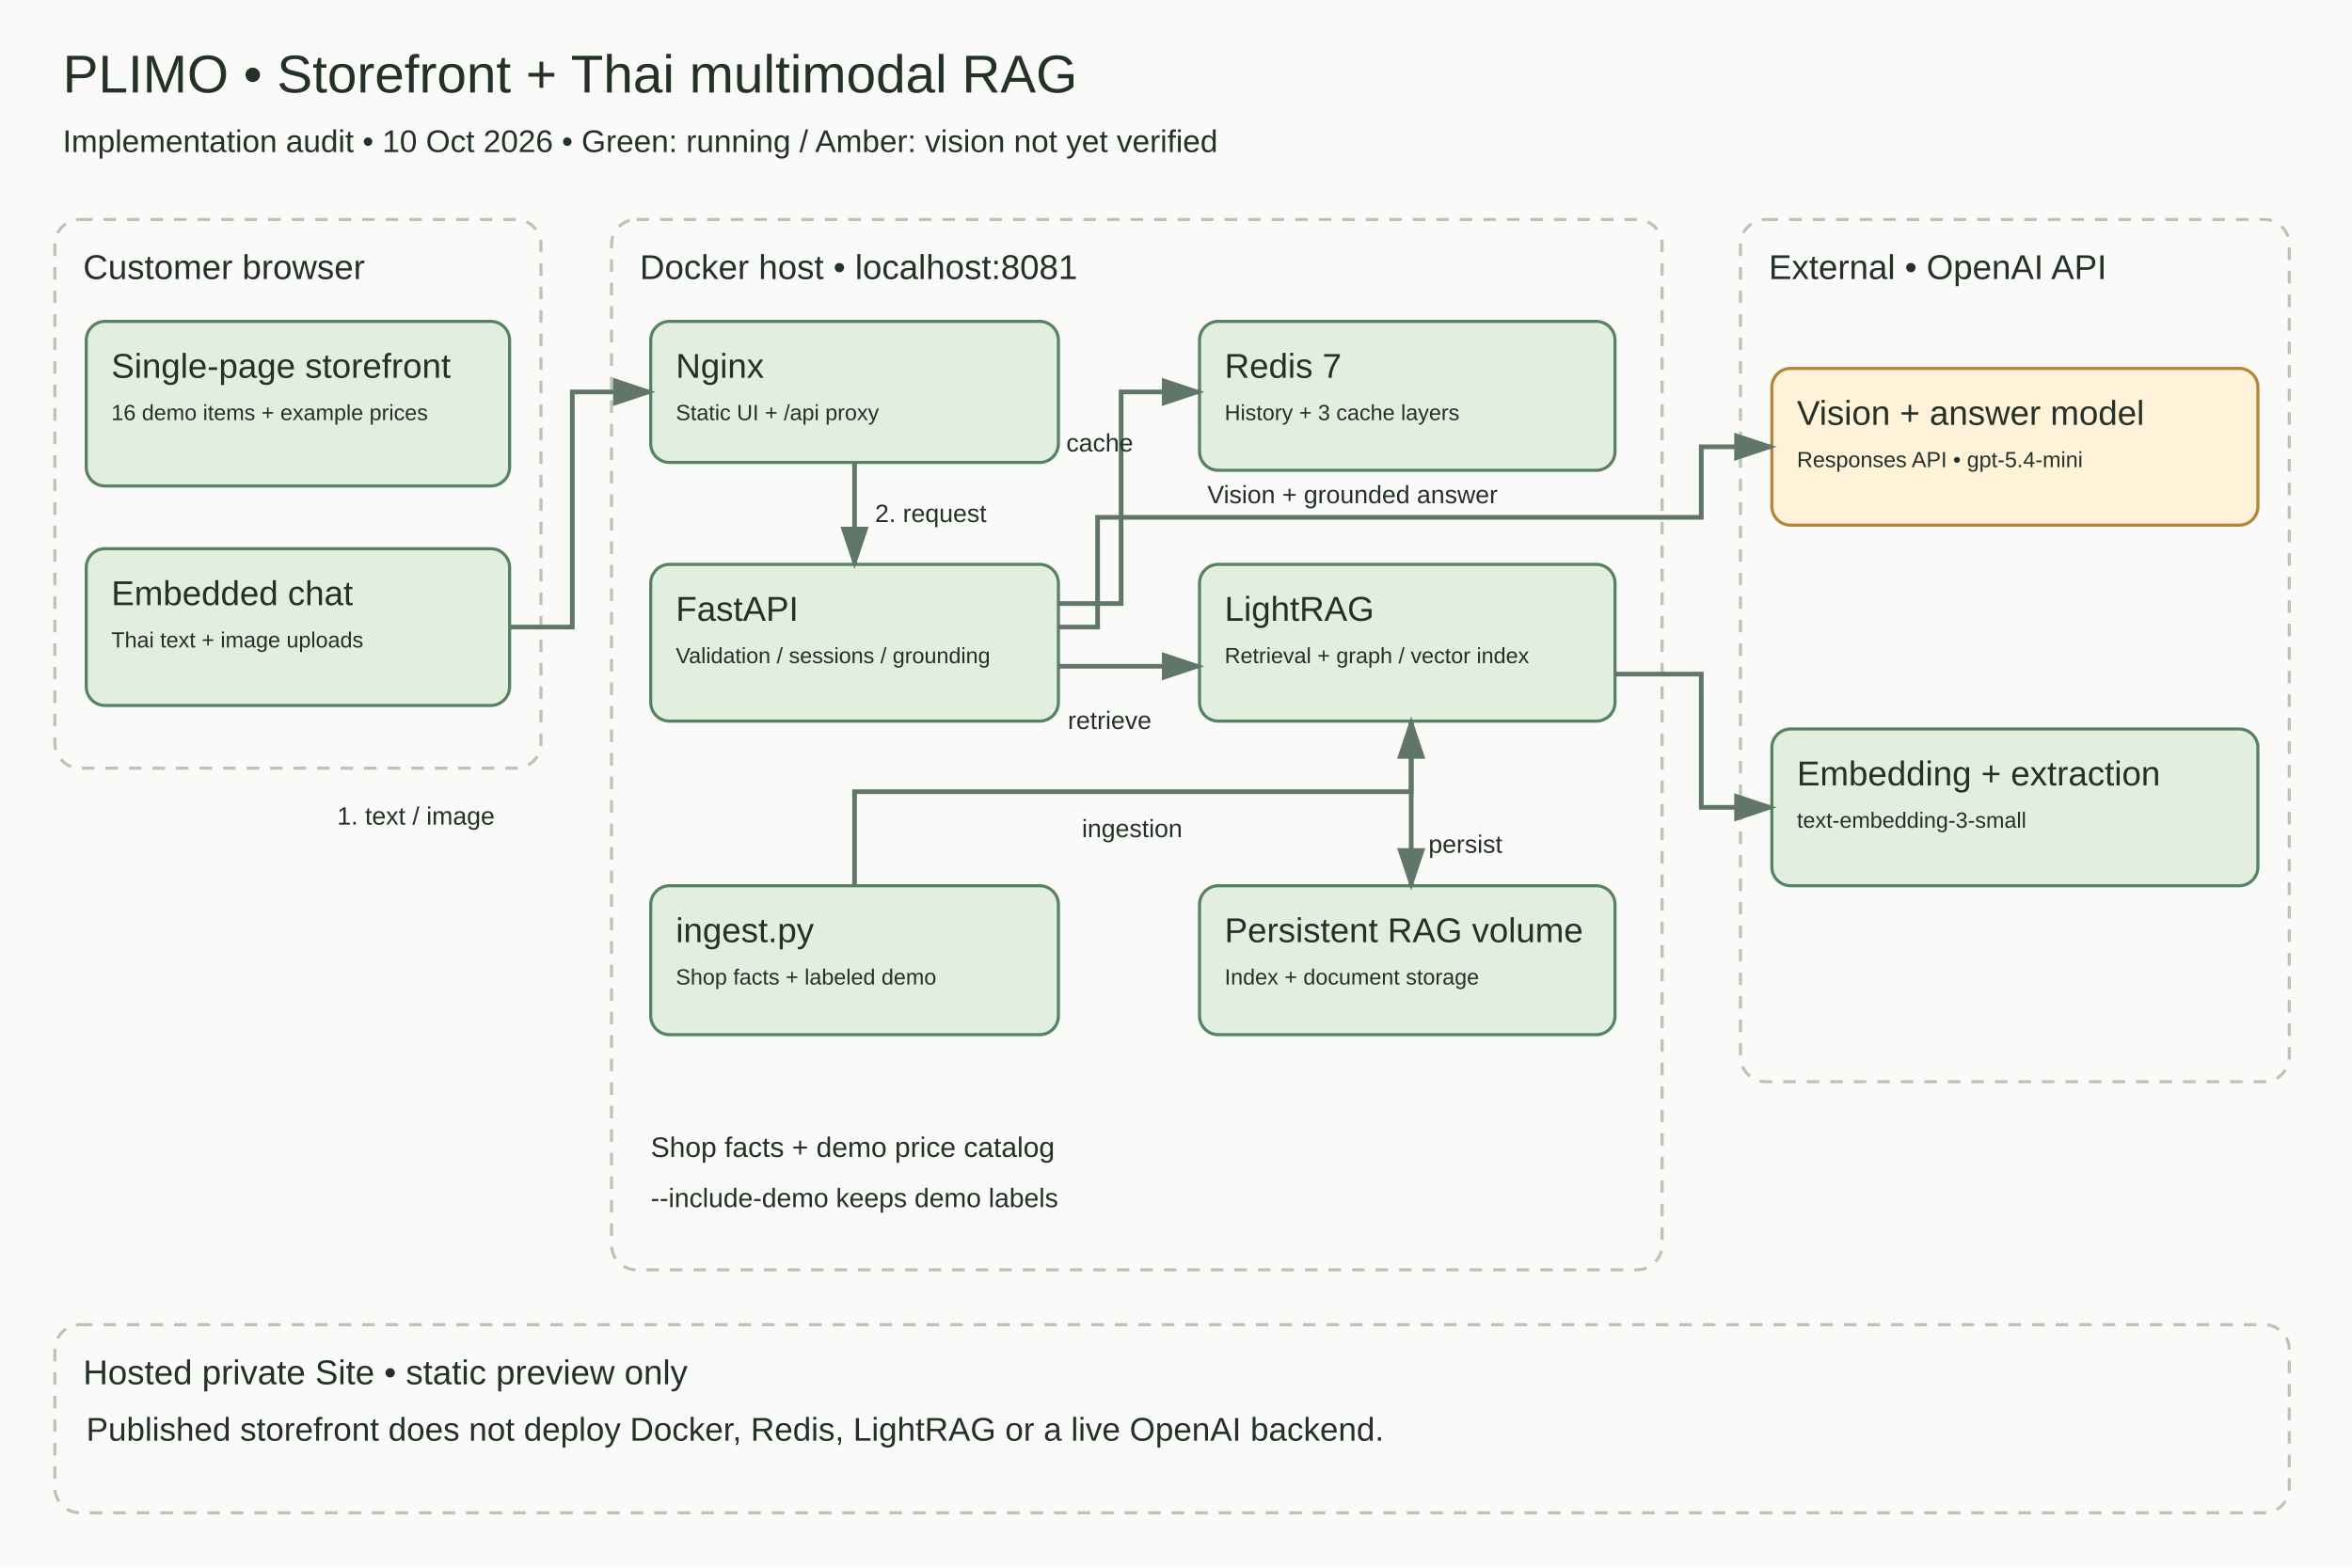
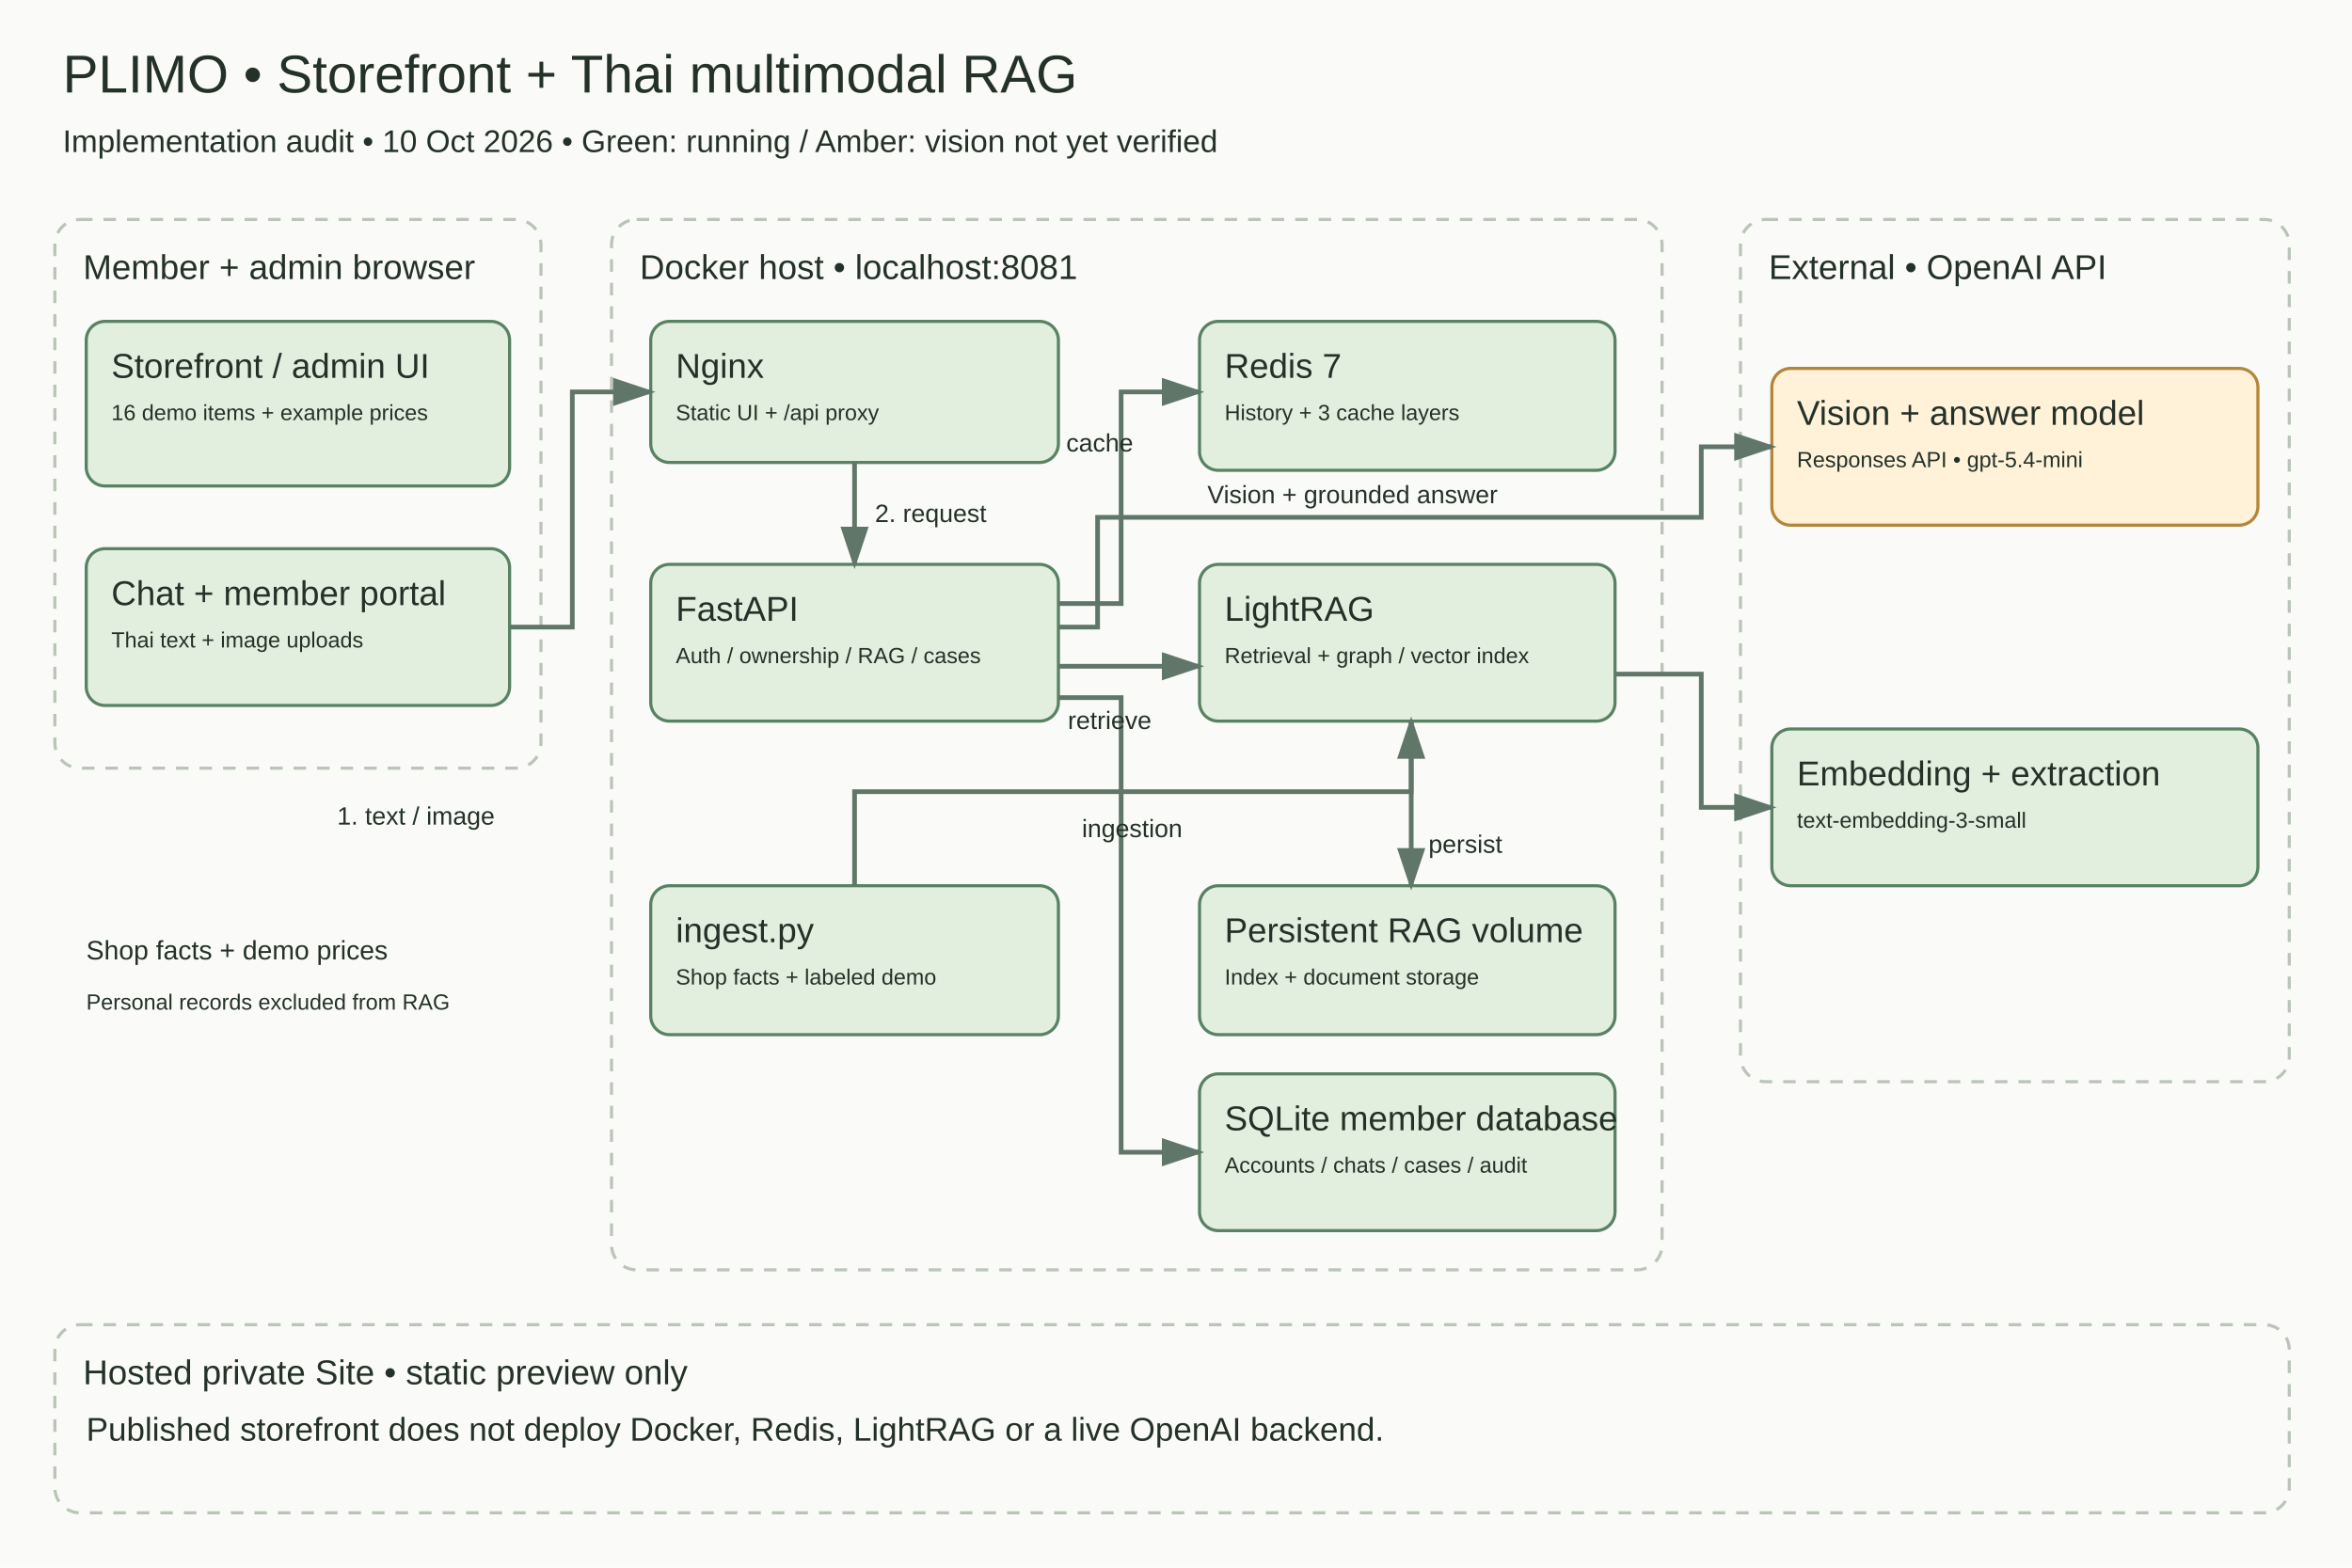
<svg xmlns="http://www.w3.org/2000/svg" width="1500" height="1000" viewBox="0 0 1500 1000">
  <rect width="1500" height="1000" fill="#fafbf8" />
  <defs>
    <marker id="arrow" markerWidth="10" markerHeight="10" refX="8" refY="3" orient="auto">
      <path d="M0,0 L0,6 L9,3 z" fill="#607669" />
    </marker>
  </defs>
  <text x="40" y="59" font-family="Arial,sans-serif" font-size="34" fill="#243128">PLIMO • Storefront + Thai multimodal RAG</text>
  <text x="40" y="97" font-family="Arial,sans-serif" font-size="20" fill="#243128">Implementation audit • 10 Oct 2026 • Green: running / Amber: vision not yet verified</text>
  <rect x="35" y="140" width="310" height="350" rx="16" fill="none" stroke="#bac5b8" stroke-dasharray="8 7" stroke-width="2" />
-   <text x="53" y="178" font-family="Arial,sans-serif" font-size="22" fill="#243128">Customer browser</text>
+   <text x="53" y="178" font-family="Arial,sans-serif" font-size="22" fill="#243128">Member + admin browser</text>
  <rect x="55" y="205" width="270" height="105" rx="12" fill="#e2efdf" stroke="#598263" stroke-width="2" />
-   <text x="71" y="241" font-family="Arial,sans-serif" font-size="22" fill="#243128">Single-page storefront</text>
+   <text x="71" y="241" font-family="Arial,sans-serif" font-size="22" fill="#243128">Storefront / admin UI</text>
  <text x="71" y="268" font-family="Arial,sans-serif" font-size="14" fill="#243128">16 demo items + example prices</text>
  <rect x="55" y="350" width="270" height="100" rx="12" fill="#e2efdf" stroke="#598263" stroke-width="2" />
-   <text x="71" y="386" font-family="Arial,sans-serif" font-size="22" fill="#243128">Embedded chat</text>
+   <text x="71" y="386" font-family="Arial,sans-serif" font-size="22" fill="#243128">Chat + member portal</text>
  <text x="71" y="413" font-family="Arial,sans-serif" font-size="14" fill="#243128">Thai text + image uploads</text>
  <rect x="390" y="140" width="670" height="670" rx="16" fill="none" stroke="#bac5b8" stroke-dasharray="8 7" stroke-width="2" />
  <text x="408" y="178" font-family="Arial,sans-serif" font-size="22" fill="#243128">Docker host • localhost:8081</text>
  <rect x="415" y="205" width="260" height="90" rx="12" fill="#e2efdf" stroke="#598263" stroke-width="2" />
  <text x="431" y="241" font-family="Arial,sans-serif" font-size="22" fill="#243128">Nginx</text>
  <text x="431" y="268" font-family="Arial,sans-serif" font-size="14" fill="#243128">Static UI + /api proxy</text>
  <rect x="415" y="360" width="260" height="100" rx="12" fill="#e2efdf" stroke="#598263" stroke-width="2" />
  <text x="431" y="396" font-family="Arial,sans-serif" font-size="22" fill="#243128">FastAPI</text>
-   <text x="431" y="423" font-family="Arial,sans-serif" font-size="14" fill="#243128">Validation / sessions / grounding</text>
+   <text x="431" y="423" font-family="Arial,sans-serif" font-size="14" fill="#243128">Auth / ownership / RAG / cases</text>
  <rect x="765" y="205" width="265" height="95" rx="12" fill="#e2efdf" stroke="#598263" stroke-width="2" />
  <text x="781" y="241" font-family="Arial,sans-serif" font-size="22" fill="#243128">Redis 7</text>
  <text x="781" y="268" font-family="Arial,sans-serif" font-size="14" fill="#243128">History + 3 cache layers</text>
  <rect x="765" y="360" width="265" height="100" rx="12" fill="#e2efdf" stroke="#598263" stroke-width="2" />
  <text x="781" y="396" font-family="Arial,sans-serif" font-size="22" fill="#243128">LightRAG</text>
  <text x="781" y="423" font-family="Arial,sans-serif" font-size="14" fill="#243128">Retrieval + graph / vector index</text>
  <rect x="765" y="565" width="265" height="95" rx="12" fill="#e2efdf" stroke="#598263" stroke-width="2" />
  <text x="781" y="601" font-family="Arial,sans-serif" font-size="22" fill="#243128">Persistent RAG volume</text>
  <text x="781" y="628" font-family="Arial,sans-serif" font-size="14" fill="#243128">Index + document storage</text>
  <rect x="415" y="565" width="260" height="95" rx="12" fill="#e2efdf" stroke="#598263" stroke-width="2" />
  <text x="431" y="601" font-family="Arial,sans-serif" font-size="22" fill="#243128">ingest.py</text>
  <text x="431" y="628" font-family="Arial,sans-serif" font-size="14" fill="#243128">Shop facts + labeled demo</text>
-   <text x="415" y="738" font-family="Arial,sans-serif" font-size="18" fill="#243128">Shop facts + demo price catalog</text>
-   <text x="415" y="770" font-family="Arial,sans-serif" font-size="17" fill="#243128">--include-demo keeps demo labels</text>
+   <rect x="765" y="685" width="265" height="100" rx="12" fill="#e2efdf" stroke="#598263" stroke-width="2" />
+   <text x="781" y="721" font-family="Arial,sans-serif" font-size="22" fill="#243128">SQLite member database</text>
+   <text x="781" y="748" font-family="Arial,sans-serif" font-size="14" fill="#243128">Accounts / chats / cases / audit</text>
+   <polyline points="675,445 715,445 715,735 765,735" fill="none" stroke="#607669" stroke-width="3" marker-end="url(#arrow)" />
+   <text x="55" y="612" font-family="Arial,sans-serif" font-size="17" fill="#243128">Shop facts + demo prices</text>
+   <text x="55" y="644" font-family="Arial,sans-serif" font-size="14" fill="#243128">Personal records excluded from RAG</text>
  <rect x="1110" y="140" width="350" height="550" rx="16" fill="none" stroke="#bac5b8" stroke-dasharray="8 7" stroke-width="2" />
  <text x="1128" y="178" font-family="Arial,sans-serif" font-size="22" fill="#243128">External • OpenAI API</text>
  <rect x="1130" y="235" width="310" height="100" rx="12" fill="#fff2d9" stroke="#b48639" stroke-width="2" />
  <text x="1146" y="271" font-family="Arial,sans-serif" font-size="22" fill="#243128">Vision + answer model</text>
  <text x="1146" y="298" font-family="Arial,sans-serif" font-size="14" fill="#243128">Responses API • gpt-5.4-mini</text>
  <rect x="1130" y="465" width="310" height="100" rx="12" fill="#e2efdf" stroke="#598263" stroke-width="2" />
  <text x="1146" y="501" font-family="Arial,sans-serif" font-size="22" fill="#243128">Embedding + extraction</text>
  <text x="1146" y="528" font-family="Arial,sans-serif" font-size="14" fill="#243128">text-embedding-3-small</text>
  <polyline points="325,400 365,400 365,250 415,250" fill="none" stroke="#607669" stroke-width="3" marker-end="url(#arrow)" />
  <text x="215" y="526" font-family="Arial,sans-serif" font-size="16" fill="#243128">1. text / image</text>
  <polyline points="545,295 545,360" fill="none" stroke="#607669" stroke-width="3" marker-end="url(#arrow)" />
  <text x="558" y="333" font-family="Arial,sans-serif" font-size="16" fill="#243128">2. request</text>
  <polyline points="675,385 715,385 715,250 765,250" fill="none" stroke="#607669" stroke-width="3" marker-end="url(#arrow)" />
  <text x="680" y="288" font-family="Arial,sans-serif" font-size="16" fill="#243128">cache</text>
  <polyline points="675,425 765,425" fill="none" stroke="#607669" stroke-width="3" marker-end="url(#arrow)" />
  <text x="681" y="465" font-family="Arial,sans-serif" font-size="16" fill="#243128">retrieve</text>
  <polyline points="675,400 700,400 700,330 1085,330 1085,285 1130,285" fill="none" stroke="#607669" stroke-width="3" marker-end="url(#arrow)" />
  <text x="770" y="321" font-family="Arial,sans-serif" font-size="16" fill="#243128">Vision + grounded answer</text>
  <polyline points="1030,430 1085,430 1085,515 1130,515" fill="none" stroke="#607669" stroke-width="3" marker-end="url(#arrow)" />
  <polyline points="545,565 545,505 900,505 900,460" fill="none" stroke="#607669" stroke-width="3" marker-end="url(#arrow)" />
  <text x="690" y="534" font-family="Arial,sans-serif" font-size="16" fill="#243128">ingestion</text>
  <polyline points="900,460 900,565" fill="none" stroke="#607669" stroke-width="3" marker-end="url(#arrow)" />
  <text x="911" y="544" font-family="Arial,sans-serif" font-size="16" fill="#243128">persist</text>
  <rect x="35" y="845" width="1425" height="120" rx="16" fill="none" stroke="#bac5b8" stroke-dasharray="8 7" stroke-width="2" />
  <text x="53" y="883" font-family="Arial,sans-serif" font-size="22" fill="#243128">Hosted private Site • static preview only</text>
  <text x="55" y="919" font-family="Arial,sans-serif" font-size="21" fill="#243128">Published storefront does not deploy Docker, Redis, LightRAG or a live OpenAI backend.</text>
</svg>
